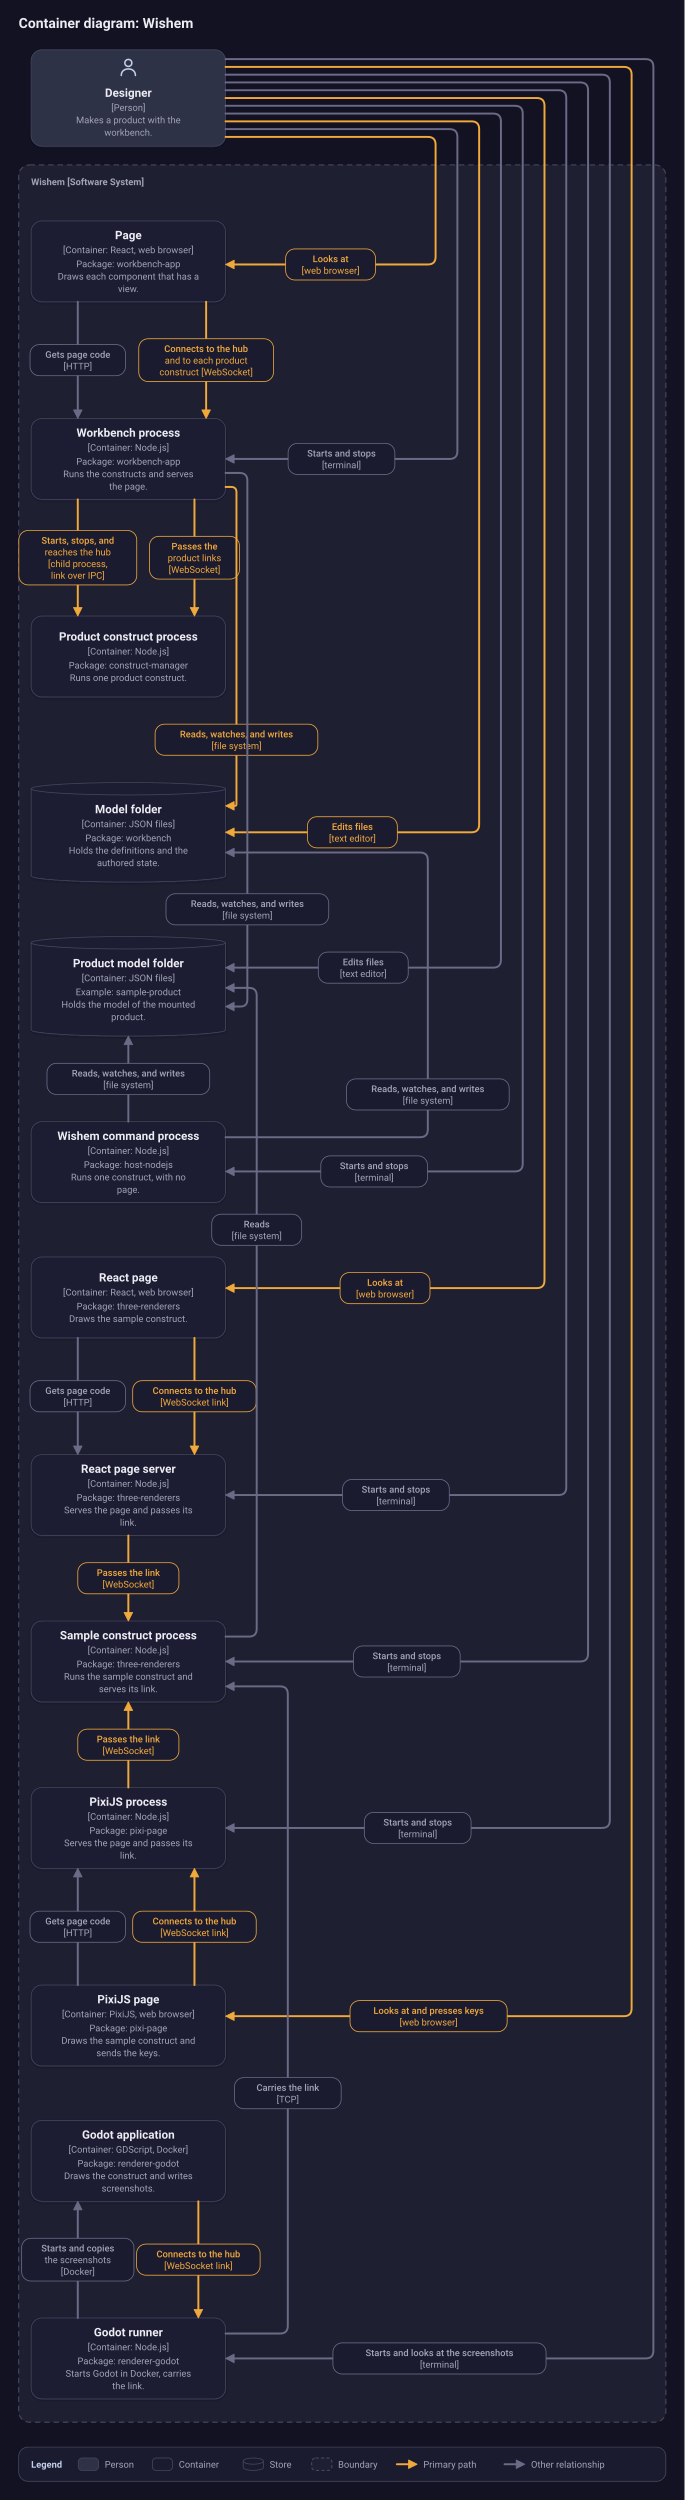
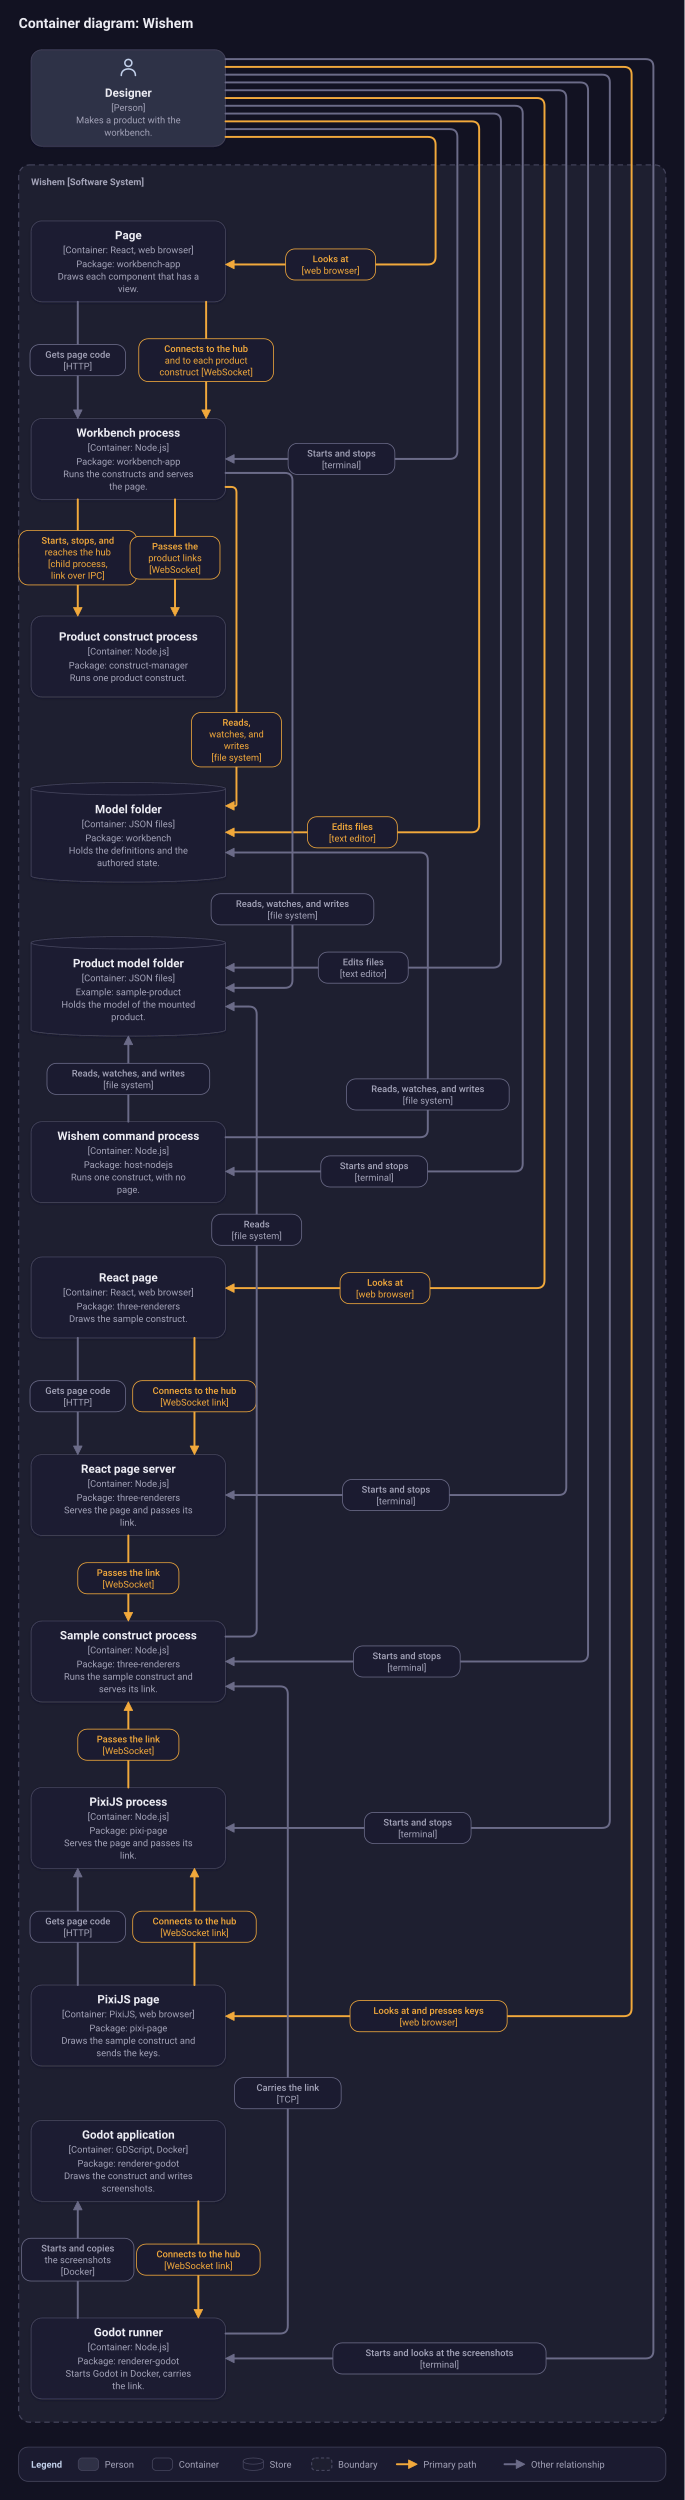
<svg xmlns="http://www.w3.org/2000/svg" viewBox="0 0 880 3214" width="880" height="3214" role="img" aria-labelledby="title desc">
  <defs>
    <filter id="shadow" x="-10%" y="-10%" width="120%" height="130%">
      <feDropShadow dx="0" dy="1" stdDeviation="2" flood-color="#17172a" flood-opacity="0.5" />
    </filter>
  </defs>
  <rect width="880" height="3214" fill="#121222" />
  <text x="24" y="36" font-family="system-ui, -apple-system, 'Segoe UI', Roboto, 'Helvetica Neue', Arial, sans-serif" font-weight="600" font-size="18" fill="#ececf3" text-anchor="start">Container diagram: Wishem</text>
  <rect x="24" y="212" width="832" height="2902" rx="14" fill="#1e1f30" stroke="#45455d" stroke-width="1.5" stroke-dasharray="7 5" />
  <text x="40" y="238" font-family="system-ui, -apple-system, 'Segoe UI', Roboto, 'Helvetica Neue', Arial, sans-serif" font-weight="600" font-size="12" fill="#a3a3b8" text-anchor="start">Wishem [Software System]</text>
  <rect x="40" y="64" width="250" height="124" rx="14" fill="#2f3146" stroke="#45455d" filter="url(#shadow)" />
  <g transform="translate(151 72.5) scale(0.7)" fill="none" stroke="#c2d0ea" stroke-width="2.86" stroke-linecap="round" stroke-linejoin="round">
    <circle cx="20" cy="12" r="6.5" />
    <path d="M7 35c0-8 6-12 13-12s13 4 13 12" />
  </g>
  <text x="165" y="124.5" font-family="system-ui, -apple-system, 'Segoe UI', Roboto, 'Helvetica Neue', Arial, sans-serif" font-weight="600" font-size="15" fill="#ececf3" text-anchor="middle">Designer</text>
  <text x="165" y="142.5" font-family="system-ui, -apple-system, 'Segoe UI', Roboto, 'Helvetica Neue', Arial, sans-serif" font-weight="400" font-size="12" fill="#a3a3b8" text-anchor="middle">[Person]</text>
  <text x="165" y="158.5" font-family="system-ui, -apple-system, 'Segoe UI', Roboto, 'Helvetica Neue', Arial, sans-serif" font-weight="400" font-size="12" fill="#a3a3b8" text-anchor="middle">Makes a product with the</text>
  <text x="165" y="174.5" font-family="system-ui, -apple-system, 'Segoe UI', Roboto, 'Helvetica Neue', Arial, sans-serif" font-weight="400" font-size="12" fill="#a3a3b8" text-anchor="middle">workbench.</text>
  <rect x="40" y="284" width="250" height="104" rx="14" fill="#1b1b30" stroke="#45455d" filter="url(#shadow)" />
  <text x="165" y="307.5" font-family="system-ui, -apple-system, 'Segoe UI', Roboto, 'Helvetica Neue', Arial, sans-serif" font-weight="600" font-size="15" fill="#ececf3" text-anchor="middle">Page</text>
  <text x="165" y="325.5" font-family="system-ui, -apple-system, 'Segoe UI', Roboto, 'Helvetica Neue', Arial, sans-serif" font-weight="400" font-size="12" fill="#a3a3b8" text-anchor="middle">[Container: React, web browser]</text>
  <text x="165" y="343.5" font-family="system-ui, -apple-system, 'Segoe UI', Roboto, 'Helvetica Neue', Arial, sans-serif" font-weight="400" font-size="12" fill="#a3a3b8" text-anchor="middle">Package: workbench-app</text>
  <text x="165" y="359.5" font-family="system-ui, -apple-system, 'Segoe UI', Roboto, 'Helvetica Neue', Arial, sans-serif" font-weight="400" font-size="12" fill="#a3a3b8" text-anchor="middle">Draws each component that has a</text>
  <text x="165" y="375.5" font-family="system-ui, -apple-system, 'Segoe UI', Roboto, 'Helvetica Neue', Arial, sans-serif" font-weight="400" font-size="12" fill="#a3a3b8" text-anchor="middle">view.</text>
  <rect x="40" y="538" width="250" height="104" rx="14" fill="#1b1b30" stroke="#45455d" filter="url(#shadow)" />
  <text x="165" y="561.5" font-family="system-ui, -apple-system, 'Segoe UI', Roboto, 'Helvetica Neue', Arial, sans-serif" font-weight="600" font-size="15" fill="#ececf3" text-anchor="middle">Workbench process</text>
  <text x="165" y="579.5" font-family="system-ui, -apple-system, 'Segoe UI', Roboto, 'Helvetica Neue', Arial, sans-serif" font-weight="400" font-size="12" fill="#a3a3b8" text-anchor="middle">[Container: Node.js]</text>
  <text x="165" y="597.5" font-family="system-ui, -apple-system, 'Segoe UI', Roboto, 'Helvetica Neue', Arial, sans-serif" font-weight="400" font-size="12" fill="#a3a3b8" text-anchor="middle">Package: workbench-app</text>
  <text x="165" y="613.5" font-family="system-ui, -apple-system, 'Segoe UI', Roboto, 'Helvetica Neue', Arial, sans-serif" font-weight="400" font-size="12" fill="#a3a3b8" text-anchor="middle">Runs the constructs and serves</text>
  <text x="165" y="629.5" font-family="system-ui, -apple-system, 'Segoe UI', Roboto, 'Helvetica Neue', Arial, sans-serif" font-weight="400" font-size="12" fill="#a3a3b8" text-anchor="middle">the page.</text>
  <rect x="40" y="792" width="250" height="104" rx="14" fill="#1b1b30" stroke="#45455d" filter="url(#shadow)" />
  <text x="165" y="823.5" font-family="system-ui, -apple-system, 'Segoe UI', Roboto, 'Helvetica Neue', Arial, sans-serif" font-weight="600" font-size="15" fill="#ececf3" text-anchor="middle">Product construct process</text>
  <text x="165" y="841.5" font-family="system-ui, -apple-system, 'Segoe UI', Roboto, 'Helvetica Neue', Arial, sans-serif" font-weight="400" font-size="12" fill="#a3a3b8" text-anchor="middle">[Container: Node.js]</text>
  <text x="165" y="859.5" font-family="system-ui, -apple-system, 'Segoe UI', Roboto, 'Helvetica Neue', Arial, sans-serif" font-weight="400" font-size="12" fill="#a3a3b8" text-anchor="middle">Package: construct-manager</text>
  <text x="165" y="875.5" font-family="system-ui, -apple-system, 'Segoe UI', Roboto, 'Helvetica Neue', Arial, sans-serif" font-weight="400" font-size="12" fill="#a3a3b8" text-anchor="middle">Runs one product construct.</text>
  <path d="M40 1014 a125 8 0 0 1 250 0 v112 a125 8 0 0 1 -250 0 z" fill="#1b1b30" stroke="#45455d" filter="url(#shadow)" />
  <path d="M40 1014 a125 8 0 0 0 250 0" fill="none" stroke="#45455d" />
  <text x="165" y="1045.5" font-family="system-ui, -apple-system, 'Segoe UI', Roboto, 'Helvetica Neue', Arial, sans-serif" font-weight="600" font-size="15" fill="#ececf3" text-anchor="middle">Model folder</text>
  <text x="165" y="1063.5" font-family="system-ui, -apple-system, 'Segoe UI', Roboto, 'Helvetica Neue', Arial, sans-serif" font-weight="400" font-size="12" fill="#a3a3b8" text-anchor="middle">[Container: JSON files]</text>
  <text x="165" y="1081.5" font-family="system-ui, -apple-system, 'Segoe UI', Roboto, 'Helvetica Neue', Arial, sans-serif" font-weight="400" font-size="12" fill="#a3a3b8" text-anchor="middle">Package: workbench</text>
  <text x="165" y="1097.5" font-family="system-ui, -apple-system, 'Segoe UI', Roboto, 'Helvetica Neue', Arial, sans-serif" font-weight="400" font-size="12" fill="#a3a3b8" text-anchor="middle">Holds the definitions and the</text>
  <text x="165" y="1113.5" font-family="system-ui, -apple-system, 'Segoe UI', Roboto, 'Helvetica Neue', Arial, sans-serif" font-weight="400" font-size="12" fill="#a3a3b8" text-anchor="middle">authored state.</text>
  <path d="M40 1212 a125 8 0 0 1 250 0 v112 a125 8 0 0 1 -250 0 z" fill="#1b1b30" stroke="#45455d" filter="url(#shadow)" />
  <path d="M40 1212 a125 8 0 0 0 250 0" fill="none" stroke="#45455d" />
  <text x="165" y="1243.5" font-family="system-ui, -apple-system, 'Segoe UI', Roboto, 'Helvetica Neue', Arial, sans-serif" font-weight="600" font-size="15" fill="#ececf3" text-anchor="middle">Product model folder</text>
  <text x="165" y="1261.5" font-family="system-ui, -apple-system, 'Segoe UI', Roboto, 'Helvetica Neue', Arial, sans-serif" font-weight="400" font-size="12" fill="#a3a3b8" text-anchor="middle">[Container: JSON files]</text>
  <text x="165" y="1279.5" font-family="system-ui, -apple-system, 'Segoe UI', Roboto, 'Helvetica Neue', Arial, sans-serif" font-weight="400" font-size="12" fill="#a3a3b8" text-anchor="middle">Example: sample-product</text>
  <text x="165" y="1295.5" font-family="system-ui, -apple-system, 'Segoe UI', Roboto, 'Helvetica Neue', Arial, sans-serif" font-weight="400" font-size="12" fill="#a3a3b8" text-anchor="middle">Holds the model of the mounted</text>
  <text x="165" y="1311.5" font-family="system-ui, -apple-system, 'Segoe UI', Roboto, 'Helvetica Neue', Arial, sans-serif" font-weight="400" font-size="12" fill="#a3a3b8" text-anchor="middle">product.</text>
  <rect x="40" y="1442" width="250" height="104" rx="14" fill="#1b1b30" stroke="#45455d" filter="url(#shadow)" />
  <text x="165" y="1465.5" font-family="system-ui, -apple-system, 'Segoe UI', Roboto, 'Helvetica Neue', Arial, sans-serif" font-weight="600" font-size="15" fill="#ececf3" text-anchor="middle">Wishem command process</text>
  <text x="165" y="1483.5" font-family="system-ui, -apple-system, 'Segoe UI', Roboto, 'Helvetica Neue', Arial, sans-serif" font-weight="400" font-size="12" fill="#a3a3b8" text-anchor="middle">[Container: Node.js]</text>
  <text x="165" y="1501.5" font-family="system-ui, -apple-system, 'Segoe UI', Roboto, 'Helvetica Neue', Arial, sans-serif" font-weight="400" font-size="12" fill="#a3a3b8" text-anchor="middle">Package: host-nodejs</text>
  <text x="165" y="1517.5" font-family="system-ui, -apple-system, 'Segoe UI', Roboto, 'Helvetica Neue', Arial, sans-serif" font-weight="400" font-size="12" fill="#a3a3b8" text-anchor="middle">Runs one construct, with no</text>
  <text x="165" y="1533.5" font-family="system-ui, -apple-system, 'Segoe UI', Roboto, 'Helvetica Neue', Arial, sans-serif" font-weight="400" font-size="12" fill="#a3a3b8" text-anchor="middle">page.</text>
  <rect x="40" y="1616" width="250" height="104" rx="14" fill="#1b1b30" stroke="#45455d" filter="url(#shadow)" />
  <text x="165" y="1647.5" font-family="system-ui, -apple-system, 'Segoe UI', Roboto, 'Helvetica Neue', Arial, sans-serif" font-weight="600" font-size="15" fill="#ececf3" text-anchor="middle">React page</text>
  <text x="165" y="1665.5" font-family="system-ui, -apple-system, 'Segoe UI', Roboto, 'Helvetica Neue', Arial, sans-serif" font-weight="400" font-size="12" fill="#a3a3b8" text-anchor="middle">[Container: React, web browser]</text>
  <text x="165" y="1683.5" font-family="system-ui, -apple-system, 'Segoe UI', Roboto, 'Helvetica Neue', Arial, sans-serif" font-weight="400" font-size="12" fill="#a3a3b8" text-anchor="middle">Package: three-renderers</text>
  <text x="165" y="1699.5" font-family="system-ui, -apple-system, 'Segoe UI', Roboto, 'Helvetica Neue', Arial, sans-serif" font-weight="400" font-size="12" fill="#a3a3b8" text-anchor="middle">Draws the sample construct.</text>
  <rect x="40" y="1870" width="250" height="104" rx="14" fill="#1b1b30" stroke="#45455d" filter="url(#shadow)" />
  <text x="165" y="1893.5" font-family="system-ui, -apple-system, 'Segoe UI', Roboto, 'Helvetica Neue', Arial, sans-serif" font-weight="600" font-size="15" fill="#ececf3" text-anchor="middle">React page server</text>
  <text x="165" y="1911.5" font-family="system-ui, -apple-system, 'Segoe UI', Roboto, 'Helvetica Neue', Arial, sans-serif" font-weight="400" font-size="12" fill="#a3a3b8" text-anchor="middle">[Container: Node.js]</text>
  <text x="165" y="1929.5" font-family="system-ui, -apple-system, 'Segoe UI', Roboto, 'Helvetica Neue', Arial, sans-serif" font-weight="400" font-size="12" fill="#a3a3b8" text-anchor="middle">Package: three-renderers</text>
  <text x="165" y="1945.5" font-family="system-ui, -apple-system, 'Segoe UI', Roboto, 'Helvetica Neue', Arial, sans-serif" font-weight="400" font-size="12" fill="#a3a3b8" text-anchor="middle">Serves the page and passes its</text>
  <text x="165" y="1961.5" font-family="system-ui, -apple-system, 'Segoe UI', Roboto, 'Helvetica Neue', Arial, sans-serif" font-weight="400" font-size="12" fill="#a3a3b8" text-anchor="middle">link.</text>
  <rect x="40" y="2084" width="250" height="104" rx="14" fill="#1b1b30" stroke="#45455d" filter="url(#shadow)" />
  <text x="165" y="2107.5" font-family="system-ui, -apple-system, 'Segoe UI', Roboto, 'Helvetica Neue', Arial, sans-serif" font-weight="600" font-size="15" fill="#ececf3" text-anchor="middle">Sample construct process</text>
  <text x="165" y="2125.5" font-family="system-ui, -apple-system, 'Segoe UI', Roboto, 'Helvetica Neue', Arial, sans-serif" font-weight="400" font-size="12" fill="#a3a3b8" text-anchor="middle">[Container: Node.js]</text>
  <text x="165" y="2143.5" font-family="system-ui, -apple-system, 'Segoe UI', Roboto, 'Helvetica Neue', Arial, sans-serif" font-weight="400" font-size="12" fill="#a3a3b8" text-anchor="middle">Package: three-renderers</text>
  <text x="165" y="2159.5" font-family="system-ui, -apple-system, 'Segoe UI', Roboto, 'Helvetica Neue', Arial, sans-serif" font-weight="400" font-size="12" fill="#a3a3b8" text-anchor="middle">Runs the sample construct and</text>
  <text x="165" y="2175.5" font-family="system-ui, -apple-system, 'Segoe UI', Roboto, 'Helvetica Neue', Arial, sans-serif" font-weight="400" font-size="12" fill="#a3a3b8" text-anchor="middle">serves its link.</text>
  <rect x="40" y="2298" width="250" height="104" rx="14" fill="#1b1b30" stroke="#45455d" filter="url(#shadow)" />
  <text x="165" y="2321.5" font-family="system-ui, -apple-system, 'Segoe UI', Roboto, 'Helvetica Neue', Arial, sans-serif" font-weight="600" font-size="15" fill="#ececf3" text-anchor="middle">PixiJS process</text>
  <text x="165" y="2339.5" font-family="system-ui, -apple-system, 'Segoe UI', Roboto, 'Helvetica Neue', Arial, sans-serif" font-weight="400" font-size="12" fill="#a3a3b8" text-anchor="middle">[Container: Node.js]</text>
  <text x="165" y="2357.5" font-family="system-ui, -apple-system, 'Segoe UI', Roboto, 'Helvetica Neue', Arial, sans-serif" font-weight="400" font-size="12" fill="#a3a3b8" text-anchor="middle">Package: pixi-page</text>
  <text x="165" y="2373.5" font-family="system-ui, -apple-system, 'Segoe UI', Roboto, 'Helvetica Neue', Arial, sans-serif" font-weight="400" font-size="12" fill="#a3a3b8" text-anchor="middle">Serves the page and passes its</text>
  <text x="165" y="2389.5" font-family="system-ui, -apple-system, 'Segoe UI', Roboto, 'Helvetica Neue', Arial, sans-serif" font-weight="400" font-size="12" fill="#a3a3b8" text-anchor="middle">link.</text>
  <rect x="40" y="2552" width="250" height="104" rx="14" fill="#1b1b30" stroke="#45455d" filter="url(#shadow)" />
  <text x="165" y="2575.5" font-family="system-ui, -apple-system, 'Segoe UI', Roboto, 'Helvetica Neue', Arial, sans-serif" font-weight="600" font-size="15" fill="#ececf3" text-anchor="middle">PixiJS page</text>
  <text x="165" y="2593.5" font-family="system-ui, -apple-system, 'Segoe UI', Roboto, 'Helvetica Neue', Arial, sans-serif" font-weight="400" font-size="12" fill="#a3a3b8" text-anchor="middle">[Container: PixiJS, web browser]</text>
  <text x="165" y="2611.5" font-family="system-ui, -apple-system, 'Segoe UI', Roboto, 'Helvetica Neue', Arial, sans-serif" font-weight="400" font-size="12" fill="#a3a3b8" text-anchor="middle">Package: pixi-page</text>
  <text x="165" y="2627.5" font-family="system-ui, -apple-system, 'Segoe UI', Roboto, 'Helvetica Neue', Arial, sans-serif" font-weight="400" font-size="12" fill="#a3a3b8" text-anchor="middle">Draws the sample construct and</text>
  <text x="165" y="2643.5" font-family="system-ui, -apple-system, 'Segoe UI', Roboto, 'Helvetica Neue', Arial, sans-serif" font-weight="400" font-size="12" fill="#a3a3b8" text-anchor="middle">sends the keys.</text>
  <rect x="40" y="2726" width="250" height="104" rx="14" fill="#1b1b30" stroke="#45455d" filter="url(#shadow)" />
  <text x="165" y="2749.5" font-family="system-ui, -apple-system, 'Segoe UI', Roboto, 'Helvetica Neue', Arial, sans-serif" font-weight="600" font-size="15" fill="#ececf3" text-anchor="middle">Godot application</text>
  <text x="165" y="2767.5" font-family="system-ui, -apple-system, 'Segoe UI', Roboto, 'Helvetica Neue', Arial, sans-serif" font-weight="400" font-size="12" fill="#a3a3b8" text-anchor="middle">[Container: GDScript, Docker]</text>
  <text x="165" y="2785.5" font-family="system-ui, -apple-system, 'Segoe UI', Roboto, 'Helvetica Neue', Arial, sans-serif" font-weight="400" font-size="12" fill="#a3a3b8" text-anchor="middle">Package: renderer-godot</text>
  <text x="165" y="2801.5" font-family="system-ui, -apple-system, 'Segoe UI', Roboto, 'Helvetica Neue', Arial, sans-serif" font-weight="400" font-size="12" fill="#a3a3b8" text-anchor="middle">Draws the construct and writes</text>
  <text x="165" y="2817.5" font-family="system-ui, -apple-system, 'Segoe UI', Roboto, 'Helvetica Neue', Arial, sans-serif" font-weight="400" font-size="12" fill="#a3a3b8" text-anchor="middle">screenshots.</text>
  <rect x="40" y="2980" width="250" height="104" rx="14" fill="#1b1b30" stroke="#45455d" filter="url(#shadow)" />
  <text x="165" y="3003.5" font-family="system-ui, -apple-system, 'Segoe UI', Roboto, 'Helvetica Neue', Arial, sans-serif" font-weight="600" font-size="15" fill="#ececf3" text-anchor="middle">Godot runner</text>
  <text x="165" y="3021.5" font-family="system-ui, -apple-system, 'Segoe UI', Roboto, 'Helvetica Neue', Arial, sans-serif" font-weight="400" font-size="12" fill="#a3a3b8" text-anchor="middle">[Container: Node.js]</text>
  <text x="165" y="3039.5" font-family="system-ui, -apple-system, 'Segoe UI', Roboto, 'Helvetica Neue', Arial, sans-serif" font-weight="400" font-size="12" fill="#a3a3b8" text-anchor="middle">Package: renderer-godot</text>
  <text x="165" y="3055.5" font-family="system-ui, -apple-system, 'Segoe UI', Roboto, 'Helvetica Neue', Arial, sans-serif" font-weight="400" font-size="12" fill="#a3a3b8" text-anchor="middle">Starts Godot in Docker, carries</text>
  <text x="165" y="3071.5" font-family="system-ui, -apple-system, 'Segoe UI', Roboto, 'Helvetica Neue', Arial, sans-serif" font-weight="400" font-size="12" fill="#a3a3b8" text-anchor="middle">the link.</text>
  <path d="M290 176 L550 176 Q560 176 560 186 L560 330 Q560 340 550 340 L300 340" fill="none" stroke="#f2a93b" stroke-width="2.5" stroke-linecap="round" stroke-linejoin="round" />
  <polygon points="290,340 301,334.5 301,345.5" fill="#f2a93b" stroke="#f2a93b" stroke-width="1" stroke-linejoin="round" />
  <rect x="367.2" y="320" width="115.6" height="40" rx="12" fill="#1b1b30" stroke="#f2a93b" />
  <text x="425" y="337" font-family="system-ui, -apple-system, 'Segoe UI', Roboto, 'Helvetica Neue', Arial, sans-serif" font-weight="500" font-size="12" fill="#f2a93b" text-anchor="middle">Looks at</text>
  <text x="425" y="352" font-family="system-ui, -apple-system, 'Segoe UI', Roboto, 'Helvetica Neue', Arial, sans-serif" font-weight="400" font-size="12" fill="#f2a93b" text-anchor="middle">[web browser]</text>
  <path d="M290 166 L578 166 Q588 166 588 176 L588 580 Q588 590 578 590 L300 590" fill="none" stroke="#6b6b88" stroke-width="2.5" stroke-linecap="round" stroke-linejoin="round" />
  <polygon points="290,590 301,584.5 301,595.5" fill="#6b6b88" stroke="#6b6b88" stroke-width="1" stroke-linejoin="round" />
  <rect x="370.4" y="570" width="137.2" height="40" rx="12" fill="#1b1b30" stroke="#6b6b88" />
  <text x="439" y="587" font-family="system-ui, -apple-system, 'Segoe UI', Roboto, 'Helvetica Neue', Arial, sans-serif" font-weight="500" font-size="12" fill="#a3a3b8" text-anchor="middle">Starts and stops</text>
  <text x="439" y="602" font-family="system-ui, -apple-system, 'Segoe UI', Roboto, 'Helvetica Neue', Arial, sans-serif" font-weight="400" font-size="12" fill="#a3a3b8" text-anchor="middle">[terminal]</text>
  <path d="M290 156 L606 156 Q616 156 616 166 L616 1060 Q616 1070 606 1070 L300 1070" fill="none" stroke="#f2a93b" stroke-width="2.5" stroke-linecap="round" stroke-linejoin="round" />
  <polygon points="290,1070 301,1064.5 301,1075.5" fill="#f2a93b" stroke="#f2a93b" stroke-width="1" stroke-linejoin="round" />
  <rect x="395.2" y="1050" width="115.6" height="40" rx="12" fill="#1b1b30" stroke="#f2a93b" />
  <text x="453" y="1067" font-family="system-ui, -apple-system, 'Segoe UI', Roboto, 'Helvetica Neue', Arial, sans-serif" font-weight="500" font-size="12" fill="#f2a93b" text-anchor="middle">Edits files</text>
  <text x="453" y="1082" font-family="system-ui, -apple-system, 'Segoe UI', Roboto, 'Helvetica Neue', Arial, sans-serif" font-weight="400" font-size="12" fill="#f2a93b" text-anchor="middle">[text editor]</text>
  <path d="M290 146 L634 146 Q644 146 644 156 L644 1234 Q644 1244 634 1244 L300 1244" fill="none" stroke="#6b6b88" stroke-width="2.5" stroke-linecap="round" stroke-linejoin="round" />
  <polygon points="290,1244 301,1238.5 301,1249.5" fill="#6b6b88" stroke="#6b6b88" stroke-width="1" stroke-linejoin="round" />
  <rect x="409.2" y="1224" width="115.6" height="40" rx="12" fill="#1b1b30" stroke="#6b6b88" />
  <text x="467" y="1241" font-family="system-ui, -apple-system, 'Segoe UI', Roboto, 'Helvetica Neue', Arial, sans-serif" font-weight="500" font-size="12" fill="#a3a3b8" text-anchor="middle">Edits files</text>
  <text x="467" y="1256" font-family="system-ui, -apple-system, 'Segoe UI', Roboto, 'Helvetica Neue', Arial, sans-serif" font-weight="400" font-size="12" fill="#a3a3b8" text-anchor="middle">[text editor]</text>
  <path d="M290 136 L662 136 Q672 136 672 146 L672 1496 Q672 1506 662 1506 L300 1506" fill="none" stroke="#6b6b88" stroke-width="2.5" stroke-linecap="round" stroke-linejoin="round" />
  <polygon points="290,1506 301,1500.5 301,1511.5" fill="#6b6b88" stroke="#6b6b88" stroke-width="1" stroke-linejoin="round" />
  <rect x="412.4" y="1486" width="137.2" height="40" rx="12" fill="#1b1b30" stroke="#6b6b88" />
  <text x="481" y="1503" font-family="system-ui, -apple-system, 'Segoe UI', Roboto, 'Helvetica Neue', Arial, sans-serif" font-weight="500" font-size="12" fill="#a3a3b8" text-anchor="middle">Starts and stops</text>
  <text x="481" y="1518" font-family="system-ui, -apple-system, 'Segoe UI', Roboto, 'Helvetica Neue', Arial, sans-serif" font-weight="400" font-size="12" fill="#a3a3b8" text-anchor="middle">[terminal]</text>
  <path d="M290 126 L690 126 Q700 126 700 136 L700 1646 Q700 1656 690 1656 L300 1656" fill="none" stroke="#f2a93b" stroke-width="2.5" stroke-linecap="round" stroke-linejoin="round" />
  <polygon points="290,1656 301,1650.5 301,1661.5" fill="#f2a93b" stroke="#f2a93b" stroke-width="1" stroke-linejoin="round" />
  <rect x="437.2" y="1636" width="115.6" height="40" rx="12" fill="#1b1b30" stroke="#f2a93b" />
  <text x="495" y="1653" font-family="system-ui, -apple-system, 'Segoe UI', Roboto, 'Helvetica Neue', Arial, sans-serif" font-weight="500" font-size="12" fill="#f2a93b" text-anchor="middle">Looks at</text>
  <text x="495" y="1668" font-family="system-ui, -apple-system, 'Segoe UI', Roboto, 'Helvetica Neue', Arial, sans-serif" font-weight="400" font-size="12" fill="#f2a93b" text-anchor="middle">[web browser]</text>
  <path d="M290 116 L718 116 Q728 116 728 126 L728 1912 Q728 1922 718 1922 L300 1922" fill="none" stroke="#6b6b88" stroke-width="2.5" stroke-linecap="round" stroke-linejoin="round" />
  <polygon points="290,1922 301,1916.5 301,1927.5" fill="#6b6b88" stroke="#6b6b88" stroke-width="1" stroke-linejoin="round" />
  <rect x="440.4" y="1902" width="137.2" height="40" rx="12" fill="#1b1b30" stroke="#6b6b88" />
  <text x="509" y="1919" font-family="system-ui, -apple-system, 'Segoe UI', Roboto, 'Helvetica Neue', Arial, sans-serif" font-weight="500" font-size="12" fill="#a3a3b8" text-anchor="middle">Starts and stops</text>
  <text x="509" y="1934" font-family="system-ui, -apple-system, 'Segoe UI', Roboto, 'Helvetica Neue', Arial, sans-serif" font-weight="400" font-size="12" fill="#a3a3b8" text-anchor="middle">[terminal]</text>
  <path d="M290 106 L746 106 Q756 106 756 116 L756 2126 Q756 2136 746 2136 L300 2136" fill="none" stroke="#6b6b88" stroke-width="2.5" stroke-linecap="round" stroke-linejoin="round" />
  <polygon points="290,2136 301,2130.5 301,2141.5" fill="#6b6b88" stroke="#6b6b88" stroke-width="1" stroke-linejoin="round" />
  <rect x="454.4" y="2116" width="137.2" height="40" rx="12" fill="#1b1b30" stroke="#6b6b88" />
  <text x="523" y="2133" font-family="system-ui, -apple-system, 'Segoe UI', Roboto, 'Helvetica Neue', Arial, sans-serif" font-weight="500" font-size="12" fill="#a3a3b8" text-anchor="middle">Starts and stops</text>
  <text x="523" y="2148" font-family="system-ui, -apple-system, 'Segoe UI', Roboto, 'Helvetica Neue', Arial, sans-serif" font-weight="400" font-size="12" fill="#a3a3b8" text-anchor="middle">[terminal]</text>
  <path d="M290 96 L774 96 Q784 96 784 106 L784 2340 Q784 2350 774 2350 L300 2350" fill="none" stroke="#6b6b88" stroke-width="2.5" stroke-linecap="round" stroke-linejoin="round" />
  <polygon points="290,2350 301,2344.5 301,2355.5" fill="#6b6b88" stroke="#6b6b88" stroke-width="1" stroke-linejoin="round" />
  <rect x="468.4" y="2330" width="137.2" height="40" rx="12" fill="#1b1b30" stroke="#6b6b88" />
  <text x="537" y="2347" font-family="system-ui, -apple-system, 'Segoe UI', Roboto, 'Helvetica Neue', Arial, sans-serif" font-weight="500" font-size="12" fill="#a3a3b8" text-anchor="middle">Starts and stops</text>
  <text x="537" y="2362" font-family="system-ui, -apple-system, 'Segoe UI', Roboto, 'Helvetica Neue', Arial, sans-serif" font-weight="400" font-size="12" fill="#a3a3b8" text-anchor="middle">[terminal]</text>
  <path d="M290 86 L802 86 Q812 86 812 96 L812 2582 Q812 2592 802 2592 L300 2592" fill="none" stroke="#f2a93b" stroke-width="2.5" stroke-linecap="round" stroke-linejoin="round" />
  <polygon points="290,2592 301,2586.5 301,2597.5" fill="#f2a93b" stroke="#f2a93b" stroke-width="1" stroke-linejoin="round" />
  <rect x="450" y="2572" width="202" height="40" rx="12" fill="#1b1b30" stroke="#f2a93b" />
  <text x="551" y="2589" font-family="system-ui, -apple-system, 'Segoe UI', Roboto, 'Helvetica Neue', Arial, sans-serif" font-weight="500" font-size="12" fill="#f2a93b" text-anchor="middle">Looks at and presses keys</text>
  <text x="551" y="2604" font-family="system-ui, -apple-system, 'Segoe UI', Roboto, 'Helvetica Neue', Arial, sans-serif" font-weight="400" font-size="12" fill="#f2a93b" text-anchor="middle">[web browser]</text>
  <path d="M290 76 L830 76 Q840 76 840 86 L840 3022 Q840 3032 830 3032 L300 3032" fill="none" stroke="#6b6b88" stroke-width="2.5" stroke-linecap="round" stroke-linejoin="round" />
  <polygon points="290,3032 301,3026.5 301,3037.5" fill="#6b6b88" stroke="#6b6b88" stroke-width="1" stroke-linejoin="round" />
  <rect x="428" y="3012" width="274" height="40" rx="12" fill="#1b1b30" stroke="#6b6b88" />
  <text x="565" y="3029" font-family="system-ui, -apple-system, 'Segoe UI', Roboto, 'Helvetica Neue', Arial, sans-serif" font-weight="500" font-size="12" fill="#a3a3b8" text-anchor="middle">Starts and looks at the screenshots</text>
  <text x="565" y="3044" font-family="system-ui, -apple-system, 'Segoe UI', Roboto, 'Helvetica Neue', Arial, sans-serif" font-weight="400" font-size="12" fill="#a3a3b8" text-anchor="middle">[terminal]</text>
  <path d="M100 388 L100 528" fill="none" stroke="#6b6b88" stroke-width="2.5" stroke-linecap="round" stroke-linejoin="round" />
  <polygon points="100,538 94.5,527 105.5,527" fill="#6b6b88" stroke="#6b6b88" stroke-width="1" stroke-linejoin="round" />
  <rect x="38.6" y="443" width="122.8" height="40" rx="12" fill="#1b1b30" stroke="#6b6b88" />
  <text x="100" y="460" font-family="system-ui, -apple-system, 'Segoe UI', Roboto, 'Helvetica Neue', Arial, sans-serif" font-weight="500" font-size="12" fill="#a3a3b8" text-anchor="middle">Gets page code</text>
  <text x="100" y="475" font-family="system-ui, -apple-system, 'Segoe UI', Roboto, 'Helvetica Neue', Arial, sans-serif" font-weight="400" font-size="12" fill="#a3a3b8" text-anchor="middle">[HTTP]</text>
  <path d="M265 388 L265 528" fill="none" stroke="#f2a93b" stroke-width="2.5" stroke-linecap="round" stroke-linejoin="round" />
  <polygon points="265,538 259.5,527 270.5,527" fill="#f2a93b" stroke="#f2a93b" stroke-width="1" stroke-linejoin="round" />
  <rect x="178.4" y="435.5" width="173.2" height="55" rx="12" fill="#1b1b30" stroke="#f2a93b" />
  <text x="265" y="452.5" font-family="system-ui, -apple-system, 'Segoe UI', Roboto, 'Helvetica Neue', Arial, sans-serif" font-weight="500" font-size="12" fill="#f2a93b" text-anchor="middle">Connects to the hub</text>
  <text x="265" y="467.5" font-family="system-ui, -apple-system, 'Segoe UI', Roboto, 'Helvetica Neue', Arial, sans-serif" font-weight="400" font-size="12" fill="#f2a93b" text-anchor="middle">and to each product</text>
  <text x="265" y="482.5" font-family="system-ui, -apple-system, 'Segoe UI', Roboto, 'Helvetica Neue', Arial, sans-serif" font-weight="400" font-size="12" fill="#f2a93b" text-anchor="middle">construct [WebSocket]</text>
  <path d="M100 642 L100 782" fill="none" stroke="#f2a93b" stroke-width="2.5" stroke-linecap="round" stroke-linejoin="round" />
  <polygon points="100,792 94.5,781 105.5,781" fill="#f2a93b" stroke="#f2a93b" stroke-width="1" stroke-linejoin="round" />
  <rect x="24.2" y="682" width="151.6" height="70" rx="12" fill="#1b1b30" stroke="#f2a93b" />
  <text x="100" y="699" font-family="system-ui, -apple-system, 'Segoe UI', Roboto, 'Helvetica Neue', Arial, sans-serif" font-weight="500" font-size="12" fill="#f2a93b" text-anchor="middle">Starts, stops, and</text>
  <text x="100" y="714" font-family="system-ui, -apple-system, 'Segoe UI', Roboto, 'Helvetica Neue', Arial, sans-serif" font-weight="400" font-size="12" fill="#f2a93b" text-anchor="middle">reaches the hub</text>
  <text x="100" y="729" font-family="system-ui, -apple-system, 'Segoe UI', Roboto, 'Helvetica Neue', Arial, sans-serif" font-weight="400" font-size="12" fill="#f2a93b" text-anchor="middle">[child process,</text>
  <text x="100" y="744" font-family="system-ui, -apple-system, 'Segoe UI', Roboto, 'Helvetica Neue', Arial, sans-serif" font-weight="400" font-size="12" fill="#f2a93b" text-anchor="middle">link over IPC]</text>
-   <path d="M250 642 L250 782" fill="none" stroke="#f2a93b" stroke-width="2.5" stroke-linecap="round" stroke-linejoin="round" />
-   <polygon points="250,792 244.5,781 255.5,781" fill="#f2a93b" stroke="#f2a93b" stroke-width="1" stroke-linejoin="round" />
-   <rect x="192.2" y="689.5" width="115.6" height="55" rx="12" fill="#1b1b30" stroke="#f2a93b" />
-   <text x="250" y="706.5" font-family="system-ui, -apple-system, 'Segoe UI', Roboto, 'Helvetica Neue', Arial, sans-serif" font-weight="500" font-size="12" fill="#f2a93b" text-anchor="middle">Passes the</text>
-   <text x="250" y="721.5" font-family="system-ui, -apple-system, 'Segoe UI', Roboto, 'Helvetica Neue', Arial, sans-serif" font-weight="400" font-size="12" fill="#f2a93b" text-anchor="middle">product links</text>
-   <text x="250" y="736.5" font-family="system-ui, -apple-system, 'Segoe UI', Roboto, 'Helvetica Neue', Arial, sans-serif" font-weight="400" font-size="12" fill="#f2a93b" text-anchor="middle">[WebSocket]</text>
+   <path d="M225 642 L225 782" fill="none" stroke="#f2a93b" stroke-width="2.5" stroke-linecap="round" stroke-linejoin="round" />
+   <polygon points="225,792 219.5,781 230.5,781" fill="#f2a93b" stroke="#f2a93b" stroke-width="1" stroke-linejoin="round" />
+   <rect x="167.2" y="689.5" width="115.6" height="55" rx="12" fill="#1b1b30" stroke="#f2a93b" />
+   <text x="225" y="706.5" font-family="system-ui, -apple-system, 'Segoe UI', Roboto, 'Helvetica Neue', Arial, sans-serif" font-weight="500" font-size="12" fill="#f2a93b" text-anchor="middle">Passes the</text>
+   <text x="225" y="721.5" font-family="system-ui, -apple-system, 'Segoe UI', Roboto, 'Helvetica Neue', Arial, sans-serif" font-weight="400" font-size="12" fill="#f2a93b" text-anchor="middle">product links</text>
+   <text x="225" y="736.5" font-family="system-ui, -apple-system, 'Segoe UI', Roboto, 'Helvetica Neue', Arial, sans-serif" font-weight="400" font-size="12" fill="#f2a93b" text-anchor="middle">[WebSocket]</text>
  <path d="M290 626 L297 626 Q304 626 304 633 L304 1034 Q304 1036 302 1036 L300 1036" fill="none" stroke="#f2a93b" stroke-width="2.5" stroke-linecap="round" stroke-linejoin="round" />
  <polygon points="290,1036 301,1030.5 301,1041.5" fill="#f2a93b" stroke="#f2a93b" stroke-width="1" stroke-linejoin="round" />
-   <rect x="199.4" y="931" width="209.2" height="40" rx="12" fill="#1b1b30" stroke="#f2a93b" />
-   <text x="304" y="948" font-family="system-ui, -apple-system, 'Segoe UI', Roboto, 'Helvetica Neue', Arial, sans-serif" font-weight="500" font-size="12" fill="#f2a93b" text-anchor="middle">Reads, watches, and writes</text>
-   <text x="304" y="963" font-family="system-ui, -apple-system, 'Segoe UI', Roboto, 'Helvetica Neue', Arial, sans-serif" font-weight="400" font-size="12" fill="#f2a93b" text-anchor="middle">[file system]</text>
-   <path d="M290 608 L308 608 Q318 608 318 618 L318 1285 Q318 1294 309 1294 L300 1294" fill="none" stroke="#6b6b88" stroke-width="2.5" stroke-linecap="round" stroke-linejoin="round" />
-   <polygon points="290,1294 301,1288.5 301,1299.5" fill="#6b6b88" stroke="#6b6b88" stroke-width="1" stroke-linejoin="round" />
-   <rect x="213.4" y="1149" width="209.2" height="40" rx="12" fill="#1b1b30" stroke="#6b6b88" />
-   <text x="318" y="1166" font-family="system-ui, -apple-system, 'Segoe UI', Roboto, 'Helvetica Neue', Arial, sans-serif" font-weight="500" font-size="12" fill="#a3a3b8" text-anchor="middle">Reads, watches, and writes</text>
-   <text x="318" y="1181" font-family="system-ui, -apple-system, 'Segoe UI', Roboto, 'Helvetica Neue', Arial, sans-serif" font-weight="400" font-size="12" fill="#a3a3b8" text-anchor="middle">[file system]</text>
+   <rect x="246.2" y="916" width="115.6" height="70" rx="12" fill="#1b1b30" stroke="#f2a93b" />
+   <text x="304" y="933" font-family="system-ui, -apple-system, 'Segoe UI', Roboto, 'Helvetica Neue', Arial, sans-serif" font-weight="500" font-size="12" fill="#f2a93b" text-anchor="middle">Reads,</text>
+   <text x="304" y="948" font-family="system-ui, -apple-system, 'Segoe UI', Roboto, 'Helvetica Neue', Arial, sans-serif" font-weight="400" font-size="12" fill="#f2a93b" text-anchor="middle">watches, and</text>
+   <text x="304" y="963" font-family="system-ui, -apple-system, 'Segoe UI', Roboto, 'Helvetica Neue', Arial, sans-serif" font-weight="400" font-size="12" fill="#f2a93b" text-anchor="middle">writes</text>
+   <text x="304" y="978" font-family="system-ui, -apple-system, 'Segoe UI', Roboto, 'Helvetica Neue', Arial, sans-serif" font-weight="400" font-size="12" fill="#f2a93b" text-anchor="middle">[file system]</text>
+   <path d="M290 608 L366 608 Q376 608 376 618 L376 1260 Q376 1270 366 1270 L300 1270" fill="none" stroke="#6b6b88" stroke-width="2.5" stroke-linecap="round" stroke-linejoin="round" />
+   <polygon points="290,1270 301,1264.5 301,1275.5" fill="#6b6b88" stroke="#6b6b88" stroke-width="1" stroke-linejoin="round" />
+   <rect x="271.4" y="1149" width="209.2" height="40" rx="12" fill="#1b1b30" stroke="#6b6b88" />
+   <text x="376" y="1166" font-family="system-ui, -apple-system, 'Segoe UI', Roboto, 'Helvetica Neue', Arial, sans-serif" font-weight="500" font-size="12" fill="#a3a3b8" text-anchor="middle">Reads, watches, and writes</text>
+   <text x="376" y="1181" font-family="system-ui, -apple-system, 'Segoe UI', Roboto, 'Helvetica Neue', Arial, sans-serif" font-weight="400" font-size="12" fill="#a3a3b8" text-anchor="middle">[file system]</text>
  <path d="M165 1442 L165 1342" fill="none" stroke="#6b6b88" stroke-width="2.5" stroke-linecap="round" stroke-linejoin="round" />
  <polygon points="165,1332 170.5,1343 159.5,1343" fill="#6b6b88" stroke="#6b6b88" stroke-width="1" stroke-linejoin="round" />
  <rect x="60.4" y="1367" width="209.2" height="40" rx="12" fill="#1b1b30" stroke="#6b6b88" />
  <text x="165" y="1384" font-family="system-ui, -apple-system, 'Segoe UI', Roboto, 'Helvetica Neue', Arial, sans-serif" font-weight="500" font-size="12" fill="#a3a3b8" text-anchor="middle">Reads, watches, and writes</text>
  <text x="165" y="1399" font-family="system-ui, -apple-system, 'Segoe UI', Roboto, 'Helvetica Neue', Arial, sans-serif" font-weight="400" font-size="12" fill="#a3a3b8" text-anchor="middle">[file system]</text>
  <path d="M290 1462 L540 1462 Q550 1462 550 1452 L550 1106 Q550 1096 540 1096 L300 1096" fill="none" stroke="#6b6b88" stroke-width="2.5" stroke-linecap="round" stroke-linejoin="round" />
  <polygon points="290,1096 301,1090.5 301,1101.5" fill="#6b6b88" stroke="#6b6b88" stroke-width="1" stroke-linejoin="round" />
  <rect x="445.4" y="1387" width="209.2" height="40" rx="12" fill="#1b1b30" stroke="#6b6b88" />
  <text x="550" y="1404" font-family="system-ui, -apple-system, 'Segoe UI', Roboto, 'Helvetica Neue', Arial, sans-serif" font-weight="500" font-size="12" fill="#a3a3b8" text-anchor="middle">Reads, watches, and writes</text>
  <text x="550" y="1419" font-family="system-ui, -apple-system, 'Segoe UI', Roboto, 'Helvetica Neue', Arial, sans-serif" font-weight="400" font-size="12" fill="#a3a3b8" text-anchor="middle">[file system]</text>
  <path d="M100 1720 L100 1860" fill="none" stroke="#6b6b88" stroke-width="2.5" stroke-linecap="round" stroke-linejoin="round" />
  <polygon points="100,1870 94.5,1859 105.5,1859" fill="#6b6b88" stroke="#6b6b88" stroke-width="1" stroke-linejoin="round" />
  <rect x="38.6" y="1775" width="122.8" height="40" rx="12" fill="#1b1b30" stroke="#6b6b88" />
  <text x="100" y="1792" font-family="system-ui, -apple-system, 'Segoe UI', Roboto, 'Helvetica Neue', Arial, sans-serif" font-weight="500" font-size="12" fill="#a3a3b8" text-anchor="middle">Gets page code</text>
  <text x="100" y="1807" font-family="system-ui, -apple-system, 'Segoe UI', Roboto, 'Helvetica Neue', Arial, sans-serif" font-weight="400" font-size="12" fill="#a3a3b8" text-anchor="middle">[HTTP]</text>
  <path d="M250 1720 L250 1860" fill="none" stroke="#f2a93b" stroke-width="2.5" stroke-linecap="round" stroke-linejoin="round" />
  <polygon points="250,1870 244.5,1859 255.5,1859" fill="#f2a93b" stroke="#f2a93b" stroke-width="1" stroke-linejoin="round" />
  <rect x="170.6" y="1775" width="158.8" height="40" rx="12" fill="#1b1b30" stroke="#f2a93b" />
  <text x="250" y="1792" font-family="system-ui, -apple-system, 'Segoe UI', Roboto, 'Helvetica Neue', Arial, sans-serif" font-weight="500" font-size="12" fill="#f2a93b" text-anchor="middle">Connects to the hub</text>
  <text x="250" y="1807" font-family="system-ui, -apple-system, 'Segoe UI', Roboto, 'Helvetica Neue', Arial, sans-serif" font-weight="400" font-size="12" fill="#f2a93b" text-anchor="middle">[WebSocket link]</text>
  <path d="M165 1974 L165 2074" fill="none" stroke="#f2a93b" stroke-width="2.5" stroke-linecap="round" stroke-linejoin="round" />
  <polygon points="165,2084 159.5,2073 170.5,2073" fill="#f2a93b" stroke="#f2a93b" stroke-width="1" stroke-linejoin="round" />
  <rect x="100" y="2009" width="130" height="40" rx="12" fill="#1b1b30" stroke="#f2a93b" />
  <text x="165" y="2026" font-family="system-ui, -apple-system, 'Segoe UI', Roboto, 'Helvetica Neue', Arial, sans-serif" font-weight="500" font-size="12" fill="#f2a93b" text-anchor="middle">Passes the link</text>
  <text x="165" y="2041" font-family="system-ui, -apple-system, 'Segoe UI', Roboto, 'Helvetica Neue', Arial, sans-serif" font-weight="400" font-size="12" fill="#f2a93b" text-anchor="middle">[WebSocket]</text>
-   <path d="M290 2104 L320 2104 Q330 2104 330 2094 L330 1280 Q330 1270 320 1270 L300 1270" fill="none" stroke="#6b6b88" stroke-width="2.5" stroke-linecap="round" stroke-linejoin="round" />
-   <polygon points="290,1270 301,1264.5 301,1275.5" fill="#6b6b88" stroke="#6b6b88" stroke-width="1" stroke-linejoin="round" />
+   <path d="M290 2104 L320 2104 Q330 2104 330 2094 L330 1304 Q330 1294 320 1294 L300 1294" fill="none" stroke="#6b6b88" stroke-width="2.5" stroke-linecap="round" stroke-linejoin="round" />
+   <polygon points="290,1294 301,1288.5 301,1299.5" fill="#6b6b88" stroke="#6b6b88" stroke-width="1" stroke-linejoin="round" />
  <rect x="272.2" y="1561" width="115.6" height="40" rx="12" fill="#1b1b30" stroke="#6b6b88" />
  <text x="330" y="1578" font-family="system-ui, -apple-system, 'Segoe UI', Roboto, 'Helvetica Neue', Arial, sans-serif" font-weight="500" font-size="12" fill="#a3a3b8" text-anchor="middle">Reads</text>
  <text x="330" y="1593" font-family="system-ui, -apple-system, 'Segoe UI', Roboto, 'Helvetica Neue', Arial, sans-serif" font-weight="400" font-size="12" fill="#a3a3b8" text-anchor="middle">[file system]</text>
  <path d="M165 2298 L165 2198" fill="none" stroke="#f2a93b" stroke-width="2.5" stroke-linecap="round" stroke-linejoin="round" />
  <polygon points="165,2188 170.5,2199 159.5,2199" fill="#f2a93b" stroke="#f2a93b" stroke-width="1" stroke-linejoin="round" />
  <rect x="100" y="2223" width="130" height="40" rx="12" fill="#1b1b30" stroke="#f2a93b" />
  <text x="165" y="2240" font-family="system-ui, -apple-system, 'Segoe UI', Roboto, 'Helvetica Neue', Arial, sans-serif" font-weight="500" font-size="12" fill="#f2a93b" text-anchor="middle">Passes the link</text>
  <text x="165" y="2255" font-family="system-ui, -apple-system, 'Segoe UI', Roboto, 'Helvetica Neue', Arial, sans-serif" font-weight="400" font-size="12" fill="#f2a93b" text-anchor="middle">[WebSocket]</text>
  <path d="M100 2552 L100 2412" fill="none" stroke="#6b6b88" stroke-width="2.5" stroke-linecap="round" stroke-linejoin="round" />
  <polygon points="100,2402 105.5,2413 94.5,2413" fill="#6b6b88" stroke="#6b6b88" stroke-width="1" stroke-linejoin="round" />
  <rect x="38.6" y="2457" width="122.8" height="40" rx="12" fill="#1b1b30" stroke="#6b6b88" />
  <text x="100" y="2474" font-family="system-ui, -apple-system, 'Segoe UI', Roboto, 'Helvetica Neue', Arial, sans-serif" font-weight="500" font-size="12" fill="#a3a3b8" text-anchor="middle">Gets page code</text>
  <text x="100" y="2489" font-family="system-ui, -apple-system, 'Segoe UI', Roboto, 'Helvetica Neue', Arial, sans-serif" font-weight="400" font-size="12" fill="#a3a3b8" text-anchor="middle">[HTTP]</text>
  <path d="M250 2552 L250 2412" fill="none" stroke="#f2a93b" stroke-width="2.5" stroke-linecap="round" stroke-linejoin="round" />
  <polygon points="250,2402 255.5,2413 244.5,2413" fill="#f2a93b" stroke="#f2a93b" stroke-width="1" stroke-linejoin="round" />
  <rect x="170.6" y="2457" width="158.8" height="40" rx="12" fill="#1b1b30" stroke="#f2a93b" />
  <text x="250" y="2474" font-family="system-ui, -apple-system, 'Segoe UI', Roboto, 'Helvetica Neue', Arial, sans-serif" font-weight="500" font-size="12" fill="#f2a93b" text-anchor="middle">Connects to the hub</text>
  <text x="250" y="2489" font-family="system-ui, -apple-system, 'Segoe UI', Roboto, 'Helvetica Neue', Arial, sans-serif" font-weight="400" font-size="12" fill="#f2a93b" text-anchor="middle">[WebSocket link]</text>
  <path d="M100 2980 L100 2840" fill="none" stroke="#6b6b88" stroke-width="2.5" stroke-linecap="round" stroke-linejoin="round" />
  <polygon points="100,2830 105.5,2841 94.5,2841" fill="#6b6b88" stroke="#6b6b88" stroke-width="1" stroke-linejoin="round" />
  <rect x="27.8" y="2877.5" width="144.4" height="55" rx="12" fill="#1b1b30" stroke="#6b6b88" />
  <text x="100" y="2894.5" font-family="system-ui, -apple-system, 'Segoe UI', Roboto, 'Helvetica Neue', Arial, sans-serif" font-weight="500" font-size="12" fill="#a3a3b8" text-anchor="middle">Starts and copies</text>
  <text x="100" y="2909.5" font-family="system-ui, -apple-system, 'Segoe UI', Roboto, 'Helvetica Neue', Arial, sans-serif" font-weight="400" font-size="12" fill="#a3a3b8" text-anchor="middle">the screenshots</text>
  <text x="100" y="2924.5" font-family="system-ui, -apple-system, 'Segoe UI', Roboto, 'Helvetica Neue', Arial, sans-serif" font-weight="400" font-size="12" fill="#a3a3b8" text-anchor="middle">[Docker]</text>
  <path d="M255 2830 L255 2970" fill="none" stroke="#f2a93b" stroke-width="2.5" stroke-linecap="round" stroke-linejoin="round" />
  <polygon points="255,2980 249.5,2969 260.5,2969" fill="#f2a93b" stroke="#f2a93b" stroke-width="1" stroke-linejoin="round" />
  <rect x="175.6" y="2885" width="158.8" height="40" rx="12" fill="#1b1b30" stroke="#f2a93b" />
  <text x="255" y="2902" font-family="system-ui, -apple-system, 'Segoe UI', Roboto, 'Helvetica Neue', Arial, sans-serif" font-weight="500" font-size="12" fill="#f2a93b" text-anchor="middle">Connects to the hub</text>
  <text x="255" y="2917" font-family="system-ui, -apple-system, 'Segoe UI', Roboto, 'Helvetica Neue', Arial, sans-serif" font-weight="400" font-size="12" fill="#f2a93b" text-anchor="middle">[WebSocket link]</text>
  <path d="M290 3000 L360 3000 Q370 3000 370 2990 L370 2178 Q370 2168 360 2168 L300 2168" fill="none" stroke="#6b6b88" stroke-width="2.5" stroke-linecap="round" stroke-linejoin="round" />
  <polygon points="290,2168 301,2162.5 301,2173.5" fill="#6b6b88" stroke="#6b6b88" stroke-width="1" stroke-linejoin="round" />
  <rect x="301.4" y="2671" width="137.2" height="40" rx="12" fill="#1b1b30" stroke="#6b6b88" />
  <text x="370" y="2688" font-family="system-ui, -apple-system, 'Segoe UI', Roboto, 'Helvetica Neue', Arial, sans-serif" font-weight="500" font-size="12" fill="#a3a3b8" text-anchor="middle">Carries the link</text>
  <text x="370" y="2703" font-family="system-ui, -apple-system, 'Segoe UI', Roboto, 'Helvetica Neue', Arial, sans-serif" font-weight="400" font-size="12" fill="#a3a3b8" text-anchor="middle">[TCP]</text>
  <rect x="24" y="3146" width="832" height="44" rx="12" fill="#1b1b30" stroke="#45455d" />
  <text x="40" y="3172.5" font-family="system-ui, -apple-system, 'Segoe UI', Roboto, 'Helvetica Neue', Arial, sans-serif" font-weight="600" font-size="12" fill="#c2d0ea" text-anchor="start">Legend</text>
  <rect x="100.64" y="3160" width="26" height="16" rx="5" fill="#2f3146" stroke="#45455d" />
  <text x="134.64" y="3172.5" font-family="system-ui, -apple-system, 'Segoe UI', Roboto, 'Helvetica Neue', Arial, sans-serif" font-weight="400" font-size="12" fill="#a3a3b8" text-anchor="start">Person</text>
  <rect x="195.84" y="3160" width="26" height="16" rx="5" fill="#1b1b30" stroke="#45455d" />
  <text x="229.84" y="3172.5" font-family="system-ui, -apple-system, 'Segoe UI', Roboto, 'Helvetica Neue', Arial, sans-serif" font-weight="400" font-size="12" fill="#a3a3b8" text-anchor="start">Container</text>
  <path d="M312.64 3164 a13 4 0 0 1 26 0 v8 a13 4 0 0 1 -26 0 z" fill="#1b1b30" stroke="#45455d" />
  <path d="M312.64 3164 a13 4 0 0 0 26 0" fill="none" stroke="#45455d" />
  <text x="346.64" y="3172.5" font-family="system-ui, -apple-system, 'Segoe UI', Roboto, 'Helvetica Neue', Arial, sans-serif" font-weight="400" font-size="12" fill="#a3a3b8" text-anchor="start">Store</text>
  <rect x="400.64" y="3160" width="26" height="16" rx="5" fill="#1e1f30" stroke="#45455d" stroke-width="1.5" stroke-dasharray="4 3" />
  <text x="434.64" y="3172.5" font-family="system-ui, -apple-system, 'Segoe UI', Roboto, 'Helvetica Neue', Arial, sans-serif" font-weight="400" font-size="12" fill="#a3a3b8" text-anchor="start">Boundary</text>
  <path d="M510.24 3168 L526.24 3168" stroke="#f2a93b" stroke-width="2.5" stroke-linecap="round" />
  <polygon points="536.24,3168 525.24,3173.5 525.24,3162.5" fill="#f2a93b" stroke="#f2a93b" stroke-width="1" stroke-linejoin="round" />
  <text x="544.24" y="3172.5" font-family="system-ui, -apple-system, 'Segoe UI', Roboto, 'Helvetica Neue', Arial, sans-serif" font-weight="400" font-size="12" fill="#a3a3b8" text-anchor="start">Primary path</text>
  <path d="M648.64 3168 L664.64 3168" stroke="#6b6b88" stroke-width="2.5" stroke-linecap="round" />
  <polygon points="674.64,3168 663.64,3173.5 663.64,3162.5" fill="#6b6b88" stroke="#6b6b88" stroke-width="1" stroke-linejoin="round" />
  <text x="682.64" y="3172.5" font-family="system-ui, -apple-system, 'Segoe UI', Roboto, 'Helvetica Neue', Arial, sans-serif" font-weight="400" font-size="12" fill="#a3a3b8" text-anchor="start">Other relationship</text>
</svg>
